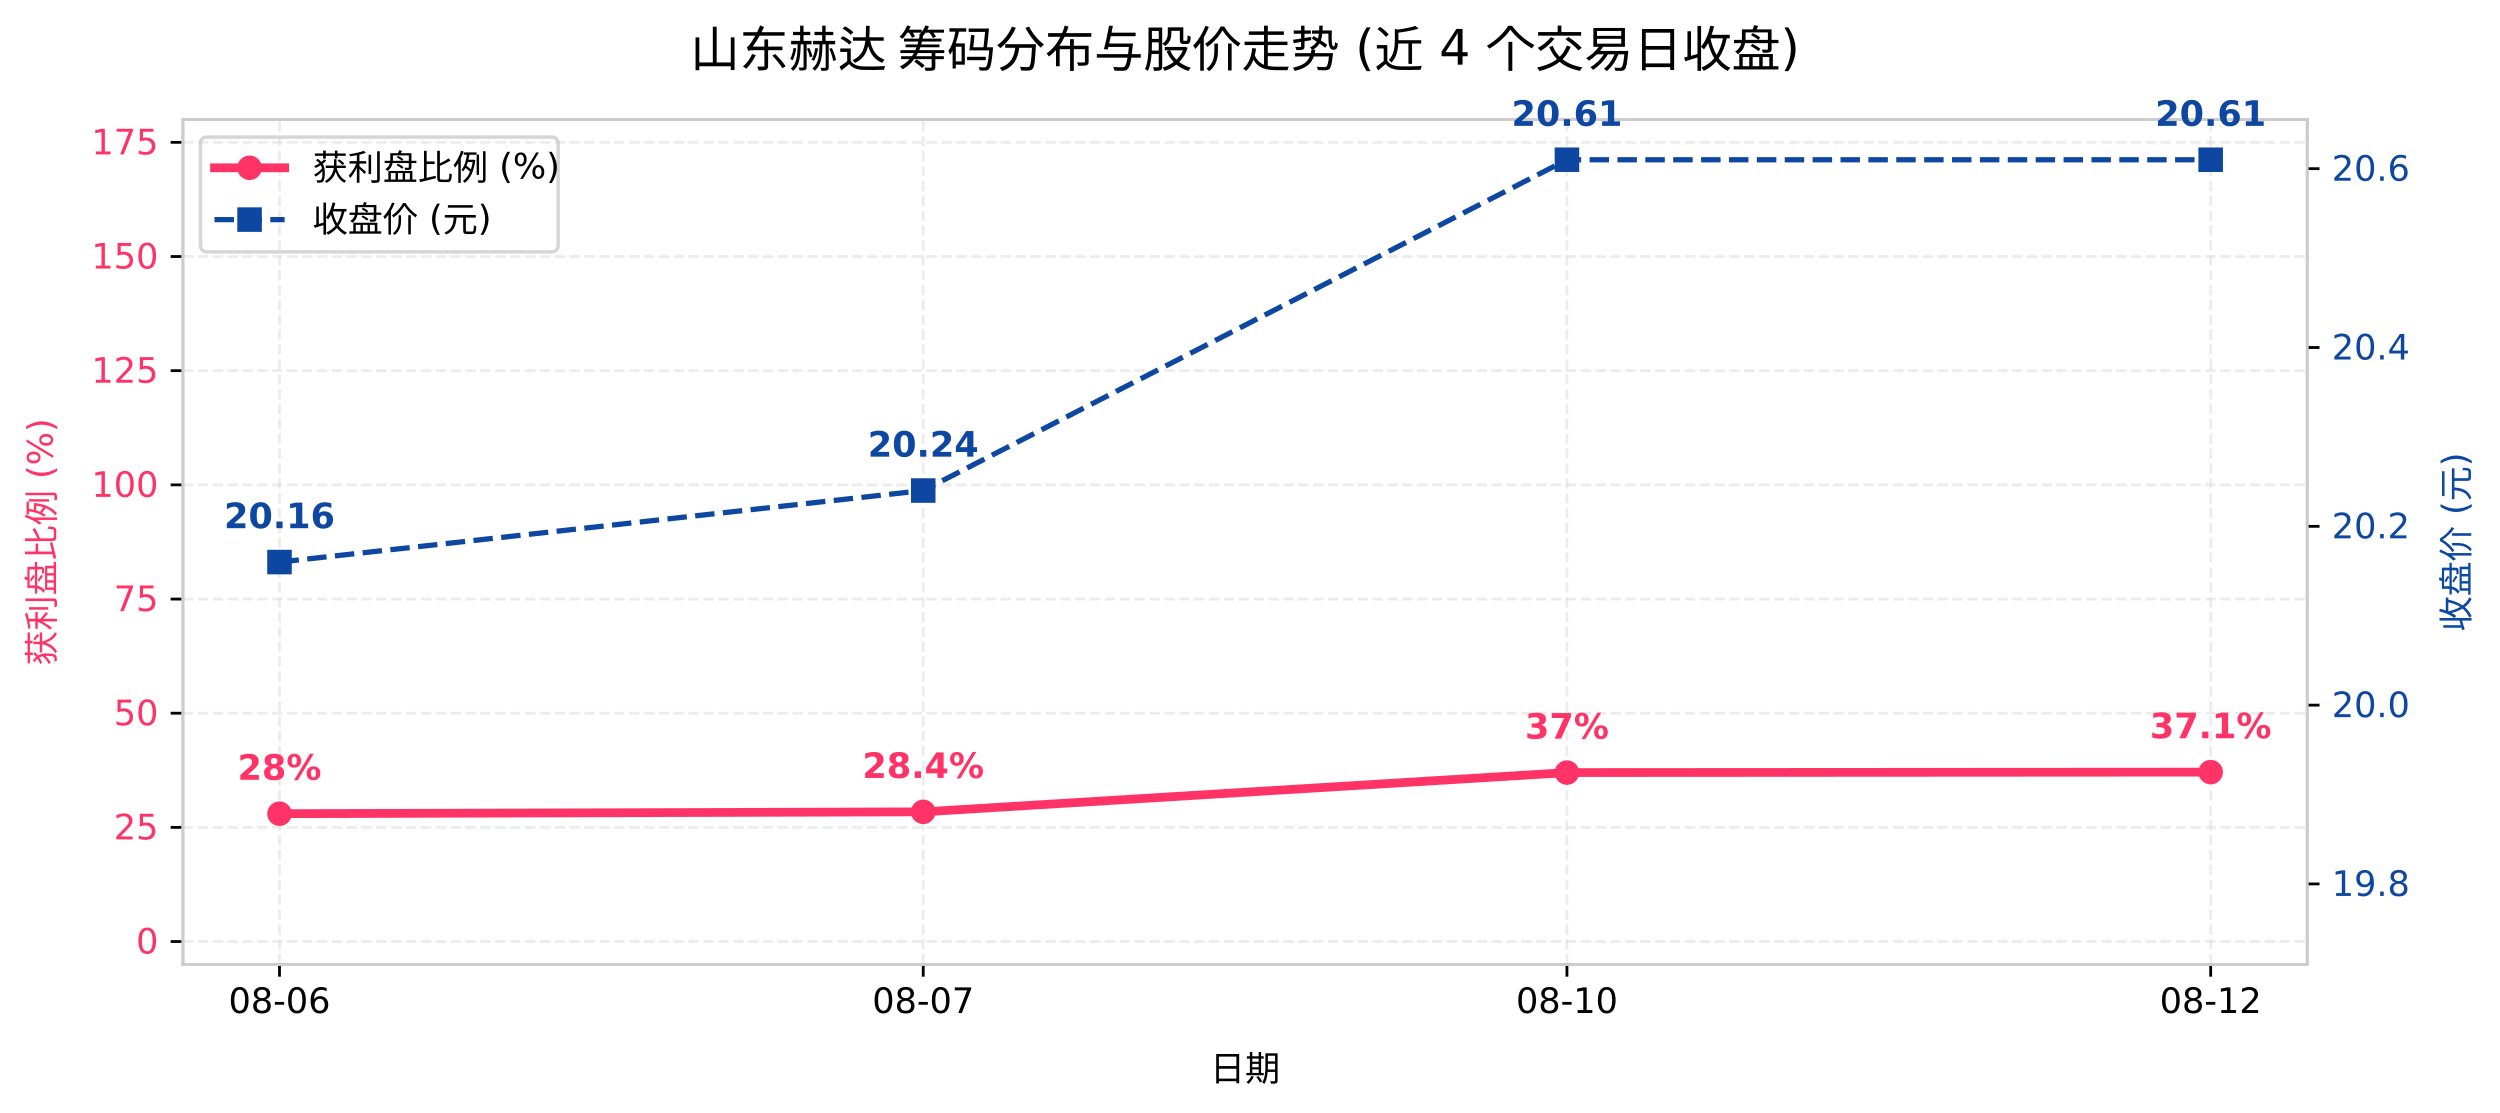
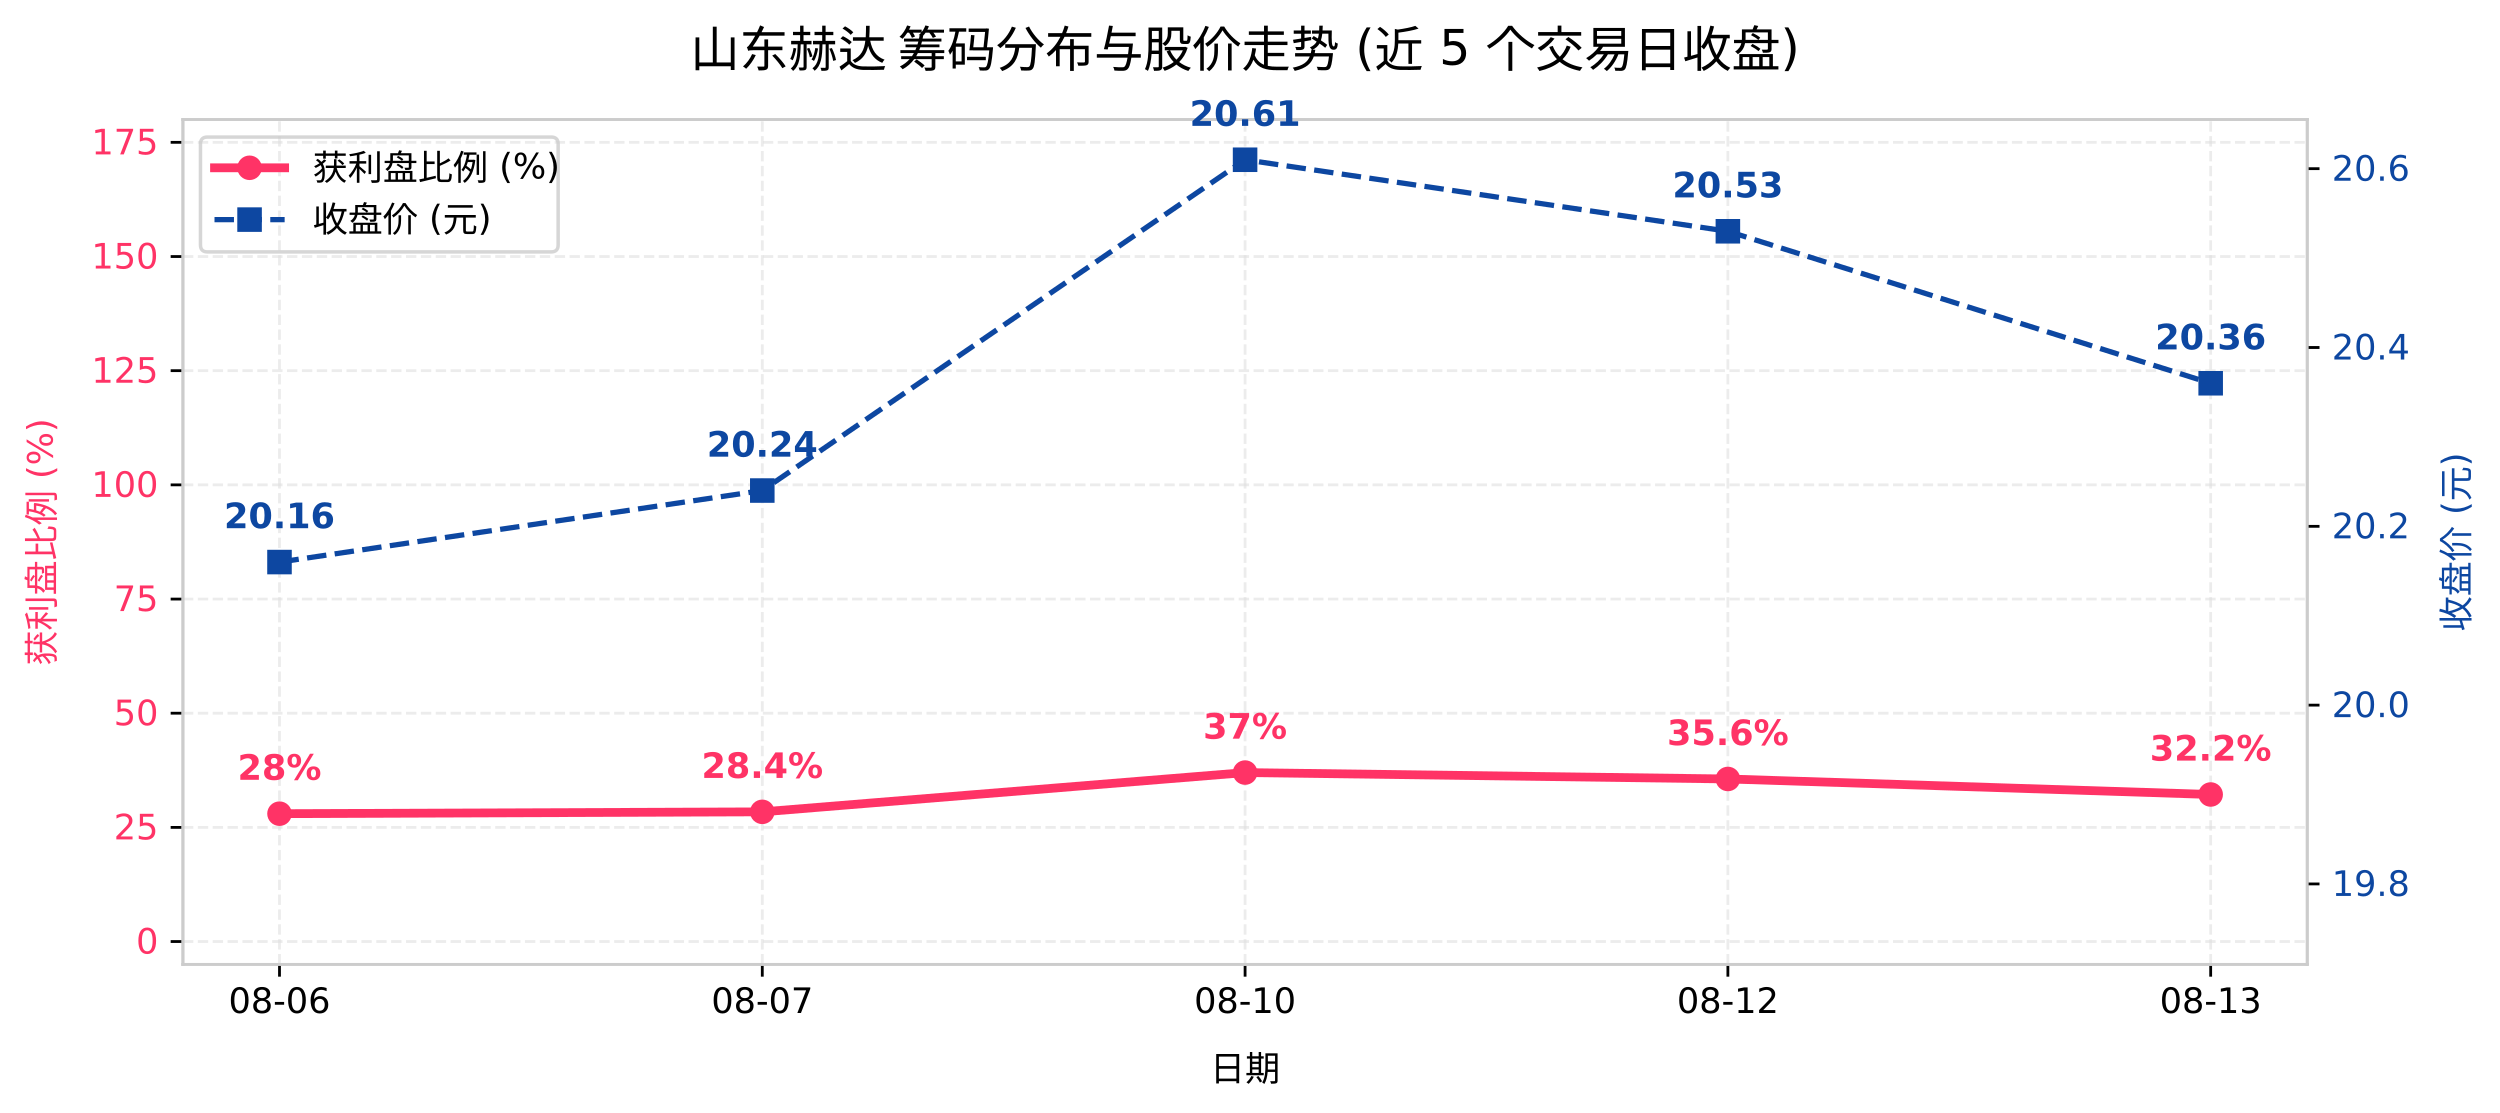
<svg xmlns="http://www.w3.org/2000/svg" xmlns:xlink="http://www.w3.org/1999/xlink" width="712.848pt" height="317.114pt" viewBox="0 0 712.848 317.114" version="1.1">
  <defs>
    <style type="text/css">*{stroke-linejoin: round; stroke-linecap: butt}</style>
  </defs>
  <g id="figure_1">
    <g id="patch_1">
      <path d="M 0 317.114  L 712.848 317.114  L 712.848 0  L 0 0  L 0 317.114  z " style="fill: none" />
    </g>
    <g id="axes_1">
      <g id="patch_2">
        <path d="M 52.163 274.983  L 657.883 274.983  L 657.883 34.08  L 52.163 34.08  L 52.163 274.983  z " style="fill: none" />
      </g>
      <g id="matplotlib.axis_1">
        <g id="xtick_1">
          <g id="line2d_1">
-             <path d="M 79.695 274.983  L 79.695 34.08  " clip-path="url(#pfaf0a59a9a)" style="fill: none; stroke-dasharray: 2.96,1.28; stroke-dashoffset: 0; stroke: #e0e0e0; stroke-opacity: 0.6; stroke-width: 0.8" />
+             <path d="M 79.695 274.983  L 79.695 34.08  " clip-path="url(#p40f0b5e6b3)" style="fill: none; stroke-dasharray: 2.96,1.28; stroke-dashoffset: 0; stroke: #e0e0e0; stroke-opacity: 0.6; stroke-width: 0.8" />
          </g>
          <g id="line2d_2">
            <defs>
-               <path id="m02ca664177" d="M 0 0  L 0 3.5  " style="stroke: #000000; stroke-width: 0.8" />
+               <path id="m4d5f3db854" d="M 0 0  L 0 3.5  " style="stroke: #000000; stroke-width: 0.8" />
            </defs>
            <g>
-               <use xlink:href="#m02ca664177" x="79.695" y="274.983" style="stroke: #000000; stroke-width: 0.8" />
+               <use xlink:href="#m4d5f3db854" x="79.695" y="274.983" style="stroke: #000000; stroke-width: 0.8" />
            </g>
          </g>
          <g id="text_1">
            <text style="font: 10px 'WenQuanYi Zen Hei', 'DejaVu Sans', 'Arial', sans-serif; text-anchor: middle" x="79.695" y="288.839" transform="rotate(-0 79.69523 288.8391)">08-06</text>
          </g>
        </g>
        <g id="xtick_2">
          <g id="line2d_3">
-             <path d="M 263.247 274.983  L 263.247 34.08  " clip-path="url(#pfaf0a59a9a)" style="fill: none; stroke-dasharray: 2.96,1.28; stroke-dashoffset: 0; stroke: #e0e0e0; stroke-opacity: 0.6; stroke-width: 0.8" />
+             <path d="M 217.359 274.983  L 217.359 34.08  " clip-path="url(#p40f0b5e6b3)" style="fill: none; stroke-dasharray: 2.96,1.28; stroke-dashoffset: 0; stroke: #e0e0e0; stroke-opacity: 0.6; stroke-width: 0.8" />
          </g>
          <g id="line2d_4">
            <g>
-               <use xlink:href="#m02ca664177" x="263.247" y="274.983" style="stroke: #000000; stroke-width: 0.8" />
+               <use xlink:href="#m4d5f3db854" x="217.359" y="274.983" style="stroke: #000000; stroke-width: 0.8" />
            </g>
          </g>
          <g id="text_2">
-             <text style="font: 10px 'WenQuanYi Zen Hei', 'DejaVu Sans', 'Arial', sans-serif; text-anchor: middle" x="263.247" y="288.839" transform="rotate(-0 263.2467 288.8391)">08-07</text>
+             <text style="font: 10px 'WenQuanYi Zen Hei', 'DejaVu Sans', 'Arial', sans-serif; text-anchor: middle" x="217.359" y="288.839" transform="rotate(-0 217.3589 288.8391)">08-07</text>
          </g>
        </g>
        <g id="xtick_3">
          <g id="line2d_5">
-             <path d="M 446.798 274.983  L 446.798 34.08  " clip-path="url(#pfaf0a59a9a)" style="fill: none; stroke-dasharray: 2.96,1.28; stroke-dashoffset: 0; stroke: #e0e0e0; stroke-opacity: 0.6; stroke-width: 0.8" />
+             <path d="M 355.022 274.983  L 355.022 34.08  " clip-path="url(#p40f0b5e6b3)" style="fill: none; stroke-dasharray: 2.96,1.28; stroke-dashoffset: 0; stroke: #e0e0e0; stroke-opacity: 0.6; stroke-width: 0.8" />
          </g>
          <g id="line2d_6">
            <g>
-               <use xlink:href="#m02ca664177" x="446.798" y="274.983" style="stroke: #000000; stroke-width: 0.8" />
+               <use xlink:href="#m4d5f3db854" x="355.022" y="274.983" style="stroke: #000000; stroke-width: 0.8" />
            </g>
          </g>
          <g id="text_3">
-             <text style="font: 10px 'WenQuanYi Zen Hei', 'DejaVu Sans', 'Arial', sans-serif; text-anchor: middle" x="446.798" y="288.839" transform="rotate(-0 446.7983 288.8391)">08-10</text>
+             <text style="font: 10px 'WenQuanYi Zen Hei', 'DejaVu Sans', 'Arial', sans-serif; text-anchor: middle" x="355.022" y="288.839" transform="rotate(-0 355.0225 288.8391)">08-10</text>
          </g>
        </g>
        <g id="xtick_4">
          <g id="line2d_7">
-             <path d="M 630.35 274.983  L 630.35 34.08  " clip-path="url(#pfaf0a59a9a)" style="fill: none; stroke-dasharray: 2.96,1.28; stroke-dashoffset: 0; stroke: #e0e0e0; stroke-opacity: 0.6; stroke-width: 0.8" />
+             <path d="M 492.686 274.983  L 492.686 34.08  " clip-path="url(#p40f0b5e6b3)" style="fill: none; stroke-dasharray: 2.96,1.28; stroke-dashoffset: 0; stroke: #e0e0e0; stroke-opacity: 0.6; stroke-width: 0.8" />
          </g>
          <g id="line2d_8">
            <g>
-               <use xlink:href="#m02ca664177" x="630.35" y="274.983" style="stroke: #000000; stroke-width: 0.8" />
+               <use xlink:href="#m4d5f3db854" x="492.686" y="274.983" style="stroke: #000000; stroke-width: 0.8" />
            </g>
          </g>
          <g id="text_4">
-             <text style="font: 10px 'WenQuanYi Zen Hei', 'DejaVu Sans', 'Arial', sans-serif; text-anchor: middle" x="630.35" y="288.839" transform="rotate(-0 630.3498 288.8391)">08-12</text>
-           </g>
-         </g>
-         <g id="text_5">
+             <text style="font: 10px 'WenQuanYi Zen Hei', 'DejaVu Sans', 'Arial', sans-serif; text-anchor: middle" x="492.686" y="288.839" transform="rotate(-0 492.6861 288.8391)">08-12</text>
+           </g>
+         </g>
+         <g id="xtick_5">
+           <g id="line2d_9">
+             <path d="M 630.35 274.983  L 630.35 34.08  " clip-path="url(#p40f0b5e6b3)" style="fill: none; stroke-dasharray: 2.96,1.28; stroke-dashoffset: 0; stroke: #e0e0e0; stroke-opacity: 0.6; stroke-width: 0.8" />
+           </g>
+           <g id="line2d_10">
+             <g>
+               <use xlink:href="#m4d5f3db854" x="630.35" y="274.983" style="stroke: #000000; stroke-width: 0.8" />
+             </g>
+           </g>
+           <g id="text_5">
+             <text style="font: 10px 'WenQuanYi Zen Hei', 'DejaVu Sans', 'Arial', sans-serif; text-anchor: middle" x="630.35" y="288.839" transform="rotate(-0 630.3498 288.8391)">08-13</text>
+           </g>
+         </g>
+         <g id="text_6">
          <text style="font: 10px 'WenQuanYi Zen Hei', 'DejaVu Sans', 'Arial', sans-serif; text-anchor: middle" x="355.022" y="308.253" transform="rotate(-0 355.0225 308.2531)">日期</text>
        </g>
      </g>
      <g id="matplotlib.axis_2">
        <g id="ytick_1">
-           <g id="line2d_9">
-             <path d="M 52.163 268.472  L 657.883 268.472  " clip-path="url(#pfaf0a59a9a)" style="fill: none; stroke-dasharray: 2.96,1.28; stroke-dashoffset: 0; stroke: #e0e0e0; stroke-opacity: 0.6; stroke-width: 0.8" />
-           </g>
-           <g id="line2d_10">
+           <g id="line2d_11">
+             <path d="M 52.163 268.472  L 657.883 268.472  " clip-path="url(#p40f0b5e6b3)" style="fill: none; stroke-dasharray: 2.96,1.28; stroke-dashoffset: 0; stroke: #e0e0e0; stroke-opacity: 0.6; stroke-width: 0.8" />
+           </g>
+           <g id="line2d_12">
            <defs>
-               <path id="m40163fb75c" d="M 0 0  L -3.5 0  " style="stroke: #000000; stroke-width: 0.8" />
+               <path id="m58aa0e5431" d="M 0 0  L -3.5 0  " style="stroke: #000000; stroke-width: 0.8" />
            </defs>
            <g>
-               <use xlink:href="#m40163fb75c" x="52.163" y="268.472" style="stroke: #000000; stroke-width: 0.8" />
-             </g>
-           </g>
-           <g id="text_6">
+               <use xlink:href="#m58aa0e5431" x="52.163" y="268.472" style="stroke: #000000; stroke-width: 0.8" />
+             </g>
+           </g>
+           <g id="text_7">
            <text style="fill: #ff3366; font: 10px 'WenQuanYi Zen Hei', 'DejaVu Sans', 'Arial', sans-serif; text-anchor: end" x="45.163" y="271.9" transform="rotate(-0 45.1625 271.9001)">0</text>
          </g>
        </g>
        <g id="ytick_2">
-           <g id="line2d_11">
-             <path d="M 52.163 235.918  L 657.883 235.918  " clip-path="url(#pfaf0a59a9a)" style="fill: none; stroke-dasharray: 2.96,1.28; stroke-dashoffset: 0; stroke: #e0e0e0; stroke-opacity: 0.6; stroke-width: 0.8" />
-           </g>
-           <g id="line2d_12">
-             <g>
-               <use xlink:href="#m40163fb75c" x="52.163" y="235.918" style="stroke: #000000; stroke-width: 0.8" />
-             </g>
-           </g>
-           <g id="text_7">
+           <g id="line2d_13">
+             <path d="M 52.163 235.918  L 657.883 235.918  " clip-path="url(#p40f0b5e6b3)" style="fill: none; stroke-dasharray: 2.96,1.28; stroke-dashoffset: 0; stroke: #e0e0e0; stroke-opacity: 0.6; stroke-width: 0.8" />
+           </g>
+           <g id="line2d_14">
+             <g>
+               <use xlink:href="#m58aa0e5431" x="52.163" y="235.918" style="stroke: #000000; stroke-width: 0.8" />
+             </g>
+           </g>
+           <g id="text_8">
            <text style="fill: #ff3366; font: 10px 'WenQuanYi Zen Hei', 'DejaVu Sans', 'Arial', sans-serif; text-anchor: end" x="45.163" y="239.346" transform="rotate(-0 45.1625 239.3457)">25</text>
          </g>
        </g>
        <g id="ytick_3">
-           <g id="line2d_13">
-             <path d="M 52.163 203.363  L 657.883 203.363  " clip-path="url(#pfaf0a59a9a)" style="fill: none; stroke-dasharray: 2.96,1.28; stroke-dashoffset: 0; stroke: #e0e0e0; stroke-opacity: 0.6; stroke-width: 0.8" />
-           </g>
-           <g id="line2d_14">
-             <g>
-               <use xlink:href="#m40163fb75c" x="52.163" y="203.363" style="stroke: #000000; stroke-width: 0.8" />
-             </g>
-           </g>
-           <g id="text_8">
+           <g id="line2d_15">
+             <path d="M 52.163 203.363  L 657.883 203.363  " clip-path="url(#p40f0b5e6b3)" style="fill: none; stroke-dasharray: 2.96,1.28; stroke-dashoffset: 0; stroke: #e0e0e0; stroke-opacity: 0.6; stroke-width: 0.8" />
+           </g>
+           <g id="line2d_16">
+             <g>
+               <use xlink:href="#m58aa0e5431" x="52.163" y="203.363" style="stroke: #000000; stroke-width: 0.8" />
+             </g>
+           </g>
+           <g id="text_9">
            <text style="fill: #ff3366; font: 10px 'WenQuanYi Zen Hei', 'DejaVu Sans', 'Arial', sans-serif; text-anchor: end" x="45.163" y="206.791" transform="rotate(-0 45.1625 206.7913)">50</text>
          </g>
        </g>
        <g id="ytick_4">
-           <g id="line2d_15">
-             <path d="M 52.163 170.809  L 657.883 170.809  " clip-path="url(#pfaf0a59a9a)" style="fill: none; stroke-dasharray: 2.96,1.28; stroke-dashoffset: 0; stroke: #e0e0e0; stroke-opacity: 0.6; stroke-width: 0.8" />
-           </g>
-           <g id="line2d_16">
-             <g>
-               <use xlink:href="#m40163fb75c" x="52.163" y="170.809" style="stroke: #000000; stroke-width: 0.8" />
-             </g>
-           </g>
-           <g id="text_9">
+           <g id="line2d_17">
+             <path d="M 52.163 170.809  L 657.883 170.809  " clip-path="url(#p40f0b5e6b3)" style="fill: none; stroke-dasharray: 2.96,1.28; stroke-dashoffset: 0; stroke: #e0e0e0; stroke-opacity: 0.6; stroke-width: 0.8" />
+           </g>
+           <g id="line2d_18">
+             <g>
+               <use xlink:href="#m58aa0e5431" x="52.163" y="170.809" style="stroke: #000000; stroke-width: 0.8" />
+             </g>
+           </g>
+           <g id="text_10">
            <text style="fill: #ff3366; font: 10px 'WenQuanYi Zen Hei', 'DejaVu Sans', 'Arial', sans-serif; text-anchor: end" x="45.163" y="174.237" transform="rotate(-0 45.1625 174.2369)">75</text>
          </g>
        </g>
        <g id="ytick_5">
-           <g id="line2d_17">
-             <path d="M 52.163 138.254  L 657.883 138.254  " clip-path="url(#pfaf0a59a9a)" style="fill: none; stroke-dasharray: 2.96,1.28; stroke-dashoffset: 0; stroke: #e0e0e0; stroke-opacity: 0.6; stroke-width: 0.8" />
-           </g>
-           <g id="line2d_18">
-             <g>
-               <use xlink:href="#m40163fb75c" x="52.163" y="138.254" style="stroke: #000000; stroke-width: 0.8" />
-             </g>
-           </g>
-           <g id="text_10">
+           <g id="line2d_19">
+             <path d="M 52.163 138.254  L 657.883 138.254  " clip-path="url(#p40f0b5e6b3)" style="fill: none; stroke-dasharray: 2.96,1.28; stroke-dashoffset: 0; stroke: #e0e0e0; stroke-opacity: 0.6; stroke-width: 0.8" />
+           </g>
+           <g id="line2d_20">
+             <g>
+               <use xlink:href="#m58aa0e5431" x="52.163" y="138.254" style="stroke: #000000; stroke-width: 0.8" />
+             </g>
+           </g>
+           <g id="text_11">
            <text style="fill: #ff3366; font: 10px 'WenQuanYi Zen Hei', 'DejaVu Sans', 'Arial', sans-serif; text-anchor: end" x="45.163" y="141.682" transform="rotate(-0 45.1625 141.6825)">100</text>
          </g>
        </g>
        <g id="ytick_6">
-           <g id="line2d_19">
-             <path d="M 52.163 105.7  L 657.883 105.7  " clip-path="url(#pfaf0a59a9a)" style="fill: none; stroke-dasharray: 2.96,1.28; stroke-dashoffset: 0; stroke: #e0e0e0; stroke-opacity: 0.6; stroke-width: 0.8" />
-           </g>
-           <g id="line2d_20">
-             <g>
-               <use xlink:href="#m40163fb75c" x="52.163" y="105.7" style="stroke: #000000; stroke-width: 0.8" />
-             </g>
-           </g>
-           <g id="text_11">
+           <g id="line2d_21">
+             <path d="M 52.163 105.7  L 657.883 105.7  " clip-path="url(#p40f0b5e6b3)" style="fill: none; stroke-dasharray: 2.96,1.28; stroke-dashoffset: 0; stroke: #e0e0e0; stroke-opacity: 0.6; stroke-width: 0.8" />
+           </g>
+           <g id="line2d_22">
+             <g>
+               <use xlink:href="#m58aa0e5431" x="52.163" y="105.7" style="stroke: #000000; stroke-width: 0.8" />
+             </g>
+           </g>
+           <g id="text_12">
            <text style="fill: #ff3366; font: 10px 'WenQuanYi Zen Hei', 'DejaVu Sans', 'Arial', sans-serif; text-anchor: end" x="45.163" y="109.128" transform="rotate(-0 45.1625 109.1281)">125</text>
          </g>
        </g>
        <g id="ytick_7">
-           <g id="line2d_21">
-             <path d="M 52.163 73.146  L 657.883 73.146  " clip-path="url(#pfaf0a59a9a)" style="fill: none; stroke-dasharray: 2.96,1.28; stroke-dashoffset: 0; stroke: #e0e0e0; stroke-opacity: 0.6; stroke-width: 0.8" />
-           </g>
-           <g id="line2d_22">
-             <g>
-               <use xlink:href="#m40163fb75c" x="52.163" y="73.146" style="stroke: #000000; stroke-width: 0.8" />
-             </g>
-           </g>
-           <g id="text_12">
+           <g id="line2d_23">
+             <path d="M 52.163 73.146  L 657.883 73.146  " clip-path="url(#p40f0b5e6b3)" style="fill: none; stroke-dasharray: 2.96,1.28; stroke-dashoffset: 0; stroke: #e0e0e0; stroke-opacity: 0.6; stroke-width: 0.8" />
+           </g>
+           <g id="line2d_24">
+             <g>
+               <use xlink:href="#m58aa0e5431" x="52.163" y="73.146" style="stroke: #000000; stroke-width: 0.8" />
+             </g>
+           </g>
+           <g id="text_13">
            <text style="fill: #ff3366; font: 10px 'WenQuanYi Zen Hei', 'DejaVu Sans', 'Arial', sans-serif; text-anchor: end" x="45.163" y="76.574" transform="rotate(-0 45.1625 76.57371)">150</text>
          </g>
        </g>
        <g id="ytick_8">
-           <g id="line2d_23">
-             <path d="M 52.163 40.591  L 657.883 40.591  " clip-path="url(#pfaf0a59a9a)" style="fill: none; stroke-dasharray: 2.96,1.28; stroke-dashoffset: 0; stroke: #e0e0e0; stroke-opacity: 0.6; stroke-width: 0.8" />
-           </g>
-           <g id="line2d_24">
-             <g>
-               <use xlink:href="#m40163fb75c" x="52.163" y="40.591" style="stroke: #000000; stroke-width: 0.8" />
-             </g>
-           </g>
-           <g id="text_13">
+           <g id="line2d_25">
+             <path d="M 52.163 40.591  L 657.883 40.591  " clip-path="url(#p40f0b5e6b3)" style="fill: none; stroke-dasharray: 2.96,1.28; stroke-dashoffset: 0; stroke: #e0e0e0; stroke-opacity: 0.6; stroke-width: 0.8" />
+           </g>
+           <g id="line2d_26">
+             <g>
+               <use xlink:href="#m58aa0e5431" x="52.163" y="40.591" style="stroke: #000000; stroke-width: 0.8" />
+             </g>
+           </g>
+           <g id="text_14">
            <text style="fill: #ff3366; font: 10px 'WenQuanYi Zen Hei', 'DejaVu Sans', 'Arial', sans-serif; text-anchor: end" x="45.163" y="44.019" transform="rotate(-0 45.1625 44.01932)">175</text>
          </g>
        </g>
-         <g id="text_14">
+         <g id="text_15">
          <text style="fill: #ff3366; font: 10px 'WenQuanYi Zen Hei', 'DejaVu Sans', 'Arial', sans-serif; text-anchor: middle" x="15.463" y="154.532" transform="rotate(-90 15.4625 154.5316)">获利盘比例 (%)</text>
        </g>
      </g>
-       <g id="line2d_25">
-         <path d="M 79.695 232.011  L 263.247 231.49  L 446.798 220.291  L 630.35 220.161  " clip-path="url(#pfaf0a59a9a)" style="fill: none; stroke: #ff3366; stroke-width: 2.5; stroke-linecap: square" />
+       <g id="line2d_27">
+         <path d="M 79.695 232.011  L 217.359 231.49  L 355.022 220.291  L 492.686 222.114  L 630.35 226.542  " clip-path="url(#p40f0b5e6b3)" style="fill: none; stroke: #ff3366; stroke-width: 2.5; stroke-linecap: square" />
        <defs>
-           <path id="mba2c86f7e2" d="M 0 3  C 0.796 3 1.559 2.684 2.121 2.121  C 2.684 1.559 3 0.796 3 0  C 3 -0.796 2.684 -1.559 2.121 -2.121  C 1.559 -2.684 0.796 -3 0 -3  C -0.796 -3 -1.559 -2.684 -2.121 -2.121  C -2.684 -1.559 -3 -0.796 -3 0  C -3 0.796 -2.684 1.559 -2.121 2.121  C -1.559 2.684 -0.796 3 0 3  z " style="stroke: #ff3366" />
+           <path id="m947a0c7be4" d="M 0 3  C 0.796 3 1.559 2.684 2.121 2.121  C 2.684 1.559 3 0.796 3 0  C 3 -0.796 2.684 -1.559 2.121 -2.121  C 1.559 -2.684 0.796 -3 0 -3  C -0.796 -3 -1.559 -2.684 -2.121 -2.121  C -2.684 -1.559 -3 -0.796 -3 0  C -3 0.796 -2.684 1.559 -2.121 2.121  C -1.559 2.684 -0.796 3 0 3  z " style="stroke: #ff3366" />
        </defs>
-         <g clip-path="url(#pfaf0a59a9a)">
-           <use xlink:href="#mba2c86f7e2" x="79.695" y="232.011" style="fill: #ff3366; stroke: #ff3366" />
-           <use xlink:href="#mba2c86f7e2" x="263.247" y="231.49" style="fill: #ff3366; stroke: #ff3366" />
-           <use xlink:href="#mba2c86f7e2" x="446.798" y="220.291" style="fill: #ff3366; stroke: #ff3366" />
-           <use xlink:href="#mba2c86f7e2" x="630.35" y="220.161" style="fill: #ff3366; stroke: #ff3366" />
+         <g clip-path="url(#p40f0b5e6b3)">
+           <use xlink:href="#m947a0c7be4" x="79.695" y="232.011" style="fill: #ff3366; stroke: #ff3366" />
+           <use xlink:href="#m947a0c7be4" x="217.359" y="231.49" style="fill: #ff3366; stroke: #ff3366" />
+           <use xlink:href="#m947a0c7be4" x="355.022" y="220.291" style="fill: #ff3366; stroke: #ff3366" />
+           <use xlink:href="#m947a0c7be4" x="492.686" y="222.114" style="fill: #ff3366; stroke: #ff3366" />
+           <use xlink:href="#m947a0c7be4" x="630.35" y="226.542" style="fill: #ff3366; stroke: #ff3366" />
        </g>
      </g>
      <g id="patch_3">
        <path d="M 52.163 274.983  L 52.163 34.08  " style="fill: none; stroke: #cccccc; stroke-width: 0.8; stroke-linejoin: miter; stroke-linecap: square" />
      </g>
      <g id="patch_4">
        <path d="M 657.883 274.983  L 657.883 34.08  " style="fill: none; stroke: #cccccc; stroke-width: 0.8; stroke-linejoin: miter; stroke-linecap: square" />
      </g>
      <g id="patch_5">
        <path d="M 52.163 274.983  L 657.883 274.983  " style="fill: none; stroke: #cccccc; stroke-width: 0.8; stroke-linejoin: miter; stroke-linecap: square" />
      </g>
      <g id="patch_6">
        <path d="M 52.163 34.08  L 657.883 34.08  " style="fill: none; stroke: #cccccc; stroke-width: 0.8; stroke-linejoin: miter; stroke-linecap: square" />
      </g>
-       <g id="text_15">
+       <g id="text_16">
        <text style="fill: #ff3366; font: 700 10px 'WenQuanYi Zen Hei', 'DejaVu Sans', 'Arial', sans-serif; text-anchor: middle" x="79.695" y="222.35" transform="rotate(-0 79.69523 222.3501)">28%</text>
      </g>
-       <g id="text_16">
-         <text style="fill: #ff3366; font: 700 10px 'WenQuanYi Zen Hei', 'DejaVu Sans', 'Arial', sans-serif; text-anchor: middle" x="263.247" y="221.829" transform="rotate(-0 263.2467 221.8292)">28.4%</text>
-       </g>
      <g id="text_17">
-         <text style="fill: #ff3366; font: 700 10px 'WenQuanYi Zen Hei', 'DejaVu Sans', 'Arial', sans-serif; text-anchor: middle" x="446.798" y="210.63" transform="rotate(-0 446.7983 210.6305)">37%</text>
+         <text style="fill: #ff3366; font: 700 10px 'WenQuanYi Zen Hei', 'DejaVu Sans', 'Arial', sans-serif; text-anchor: middle" x="217.359" y="221.829" transform="rotate(-0 217.3589 221.8292)">28.4%</text>
      </g>
      <g id="text_18">
-         <text style="fill: #ff3366; font: 700 10px 'WenQuanYi Zen Hei', 'DejaVu Sans', 'Arial', sans-serif; text-anchor: middle" x="630.35" y="210.5" transform="rotate(-0 630.3498 210.5003)">37.1%</text>
+         <text style="fill: #ff3366; font: 700 10px 'WenQuanYi Zen Hei', 'DejaVu Sans', 'Arial', sans-serif; text-anchor: middle" x="355.022" y="210.63" transform="rotate(-0 355.0225 210.6305)">37%</text>
+       </g>
+       <g id="text_19">
+         <text style="fill: #ff3366; font: 700 10px 'WenQuanYi Zen Hei', 'DejaVu Sans', 'Arial', sans-serif; text-anchor: middle" x="492.686" y="212.454" transform="rotate(-0 492.6861 212.4535)">35.6%</text>
+       </g>
+       <g id="text_20">
+         <text style="fill: #ff3366; font: 700 10px 'WenQuanYi Zen Hei', 'DejaVu Sans', 'Arial', sans-serif; text-anchor: middle" x="630.35" y="216.881" transform="rotate(-0 630.3498 216.8809)">32.2%</text>
      </g>
      <g id="legend_1">
        <g id="patch_7">
          <path d="M 59.163 71.829  L 157.15 71.829  Q 159.15 71.829 159.15 69.829  L 159.15 41.08  Q 159.15 39.08 157.15 39.08  L 59.163 39.08  Q 57.163 39.08 57.163 41.08  L 57.163 69.829  Q 57.163 71.829 59.163 71.829  L 59.163 71.829  z " style="fill: none; opacity: 0.8; stroke: #cccccc; stroke-linejoin: miter" />
        </g>
-         <g id="line2d_26">
+         <g id="line2d_28">
          <path d="M 61.163 47.843  L 71.162 47.843  L 81.162 47.843  " style="fill: none; stroke: #ff3366; stroke-width: 2.5; stroke-linecap: square" />
          <g>
-             <use xlink:href="#mba2c86f7e2" x="71.162" y="47.843" style="fill: #ff3366; stroke: #ff3366" />
-           </g>
-         </g>
-         <g id="text_19">
+             <use xlink:href="#m947a0c7be4" x="71.162" y="47.843" style="fill: #ff3366; stroke: #ff3366" />
+           </g>
+         </g>
+         <g id="text_21">
          <text style="font: 10px 'WenQuanYi Zen Hei', 'DejaVu Sans', 'Arial', sans-serif; text-anchor: start" x="89.162" y="51.343" transform="rotate(-0 89.1625 51.34281)">获利盘比例 (%)</text>
        </g>
-         <g id="line2d_27">
+         <g id="line2d_29">
          <path d="M 61.163 62.619  L 71.162 62.619  L 81.162 62.619  " style="fill: none; stroke-dasharray: 5.55,2.4; stroke-dashoffset: 0; stroke: #0d47a1; stroke-width: 1.5" />
          <defs>
-             <path id="mcabaf1f9bc" d="M -3 3  L 3 3  L 3 -3  L -3 -3  z " style="stroke: #0d47a1; stroke-linejoin: miter" />
+             <path id="m059670fe8e" d="M -3 3  L 3 3  L 3 -3  L -3 -3  z " style="stroke: #0d47a1; stroke-linejoin: miter" />
          </defs>
          <g>
-             <use xlink:href="#mcabaf1f9bc" x="71.162" y="62.619" style="fill: #0d47a1; stroke: #0d47a1; stroke-linejoin: miter" />
-           </g>
-         </g>
-         <g id="text_20">
+             <use xlink:href="#m059670fe8e" x="71.162" y="62.619" style="fill: #0d47a1; stroke: #0d47a1; stroke-linejoin: miter" />
+           </g>
+         </g>
+         <g id="text_22">
          <text style="font: 10px 'WenQuanYi Zen Hei', 'DejaVu Sans', 'Arial', sans-serif; text-anchor: start" x="89.162" y="66.119" transform="rotate(-0 89.1625 66.11938)">收盘价 (元)</text>
        </g>
      </g>
    </g>
    <g id="axes_2">
      <g id="matplotlib.axis_3">
        <g id="ytick_9">
-           <g id="line2d_28">
+           <g id="line2d_30">
            <defs>
-               <path id="mc5f7bcdfaf" d="M 0 0  L 3.5 0  " style="stroke: #000000; stroke-width: 0.8" />
+               <path id="md0e18cfc8f" d="M 0 0  L 3.5 0  " style="stroke: #000000; stroke-width: 0.8" />
            </defs>
            <g>
-               <use xlink:href="#mc5f7bcdfaf" x="657.883" y="252.04" style="stroke: #000000; stroke-width: 0.8" />
-             </g>
-           </g>
-           <g id="text_21">
+               <use xlink:href="#md0e18cfc8f" x="657.883" y="252.04" style="stroke: #000000; stroke-width: 0.8" />
+             </g>
+           </g>
+           <g id="text_23">
            <text style="fill: #0d47a1; font: 10px 'WenQuanYi Zen Hei', 'DejaVu Sans', 'Arial', sans-serif; text-anchor: start" x="664.883" y="255.468" transform="rotate(-0 664.8825 255.4678)">19.8</text>
          </g>
        </g>
        <g id="ytick_10">
-           <g id="line2d_29">
-             <g>
-               <use xlink:href="#mc5f7bcdfaf" x="657.883" y="201.055" style="stroke: #000000; stroke-width: 0.8" />
-             </g>
-           </g>
-           <g id="text_22">
+           <g id="line2d_31">
+             <g>
+               <use xlink:href="#md0e18cfc8f" x="657.883" y="201.055" style="stroke: #000000; stroke-width: 0.8" />
+             </g>
+           </g>
+           <g id="text_24">
            <text style="fill: #0d47a1; font: 10px 'WenQuanYi Zen Hei', 'DejaVu Sans', 'Arial', sans-serif; text-anchor: start" x="664.883" y="204.483" transform="rotate(-0 664.8825 204.4832)">20.0</text>
          </g>
        </g>
        <g id="ytick_11">
-           <g id="line2d_30">
-             <g>
-               <use xlink:href="#mc5f7bcdfaf" x="657.883" y="150.07" style="stroke: #000000; stroke-width: 0.8" />
-             </g>
-           </g>
-           <g id="text_23">
+           <g id="line2d_32">
+             <g>
+               <use xlink:href="#md0e18cfc8f" x="657.883" y="150.07" style="stroke: #000000; stroke-width: 0.8" />
+             </g>
+           </g>
+           <g id="text_25">
            <text style="fill: #0d47a1; font: 10px 'WenQuanYi Zen Hei', 'DejaVu Sans', 'Arial', sans-serif; text-anchor: start" x="664.883" y="153.499" transform="rotate(-0 664.8825 153.4985)">20.2</text>
          </g>
        </g>
        <g id="ytick_12">
-           <g id="line2d_31">
-             <g>
-               <use xlink:href="#mc5f7bcdfaf" x="657.883" y="99.086" style="stroke: #000000; stroke-width: 0.8" />
-             </g>
-           </g>
-           <g id="text_24">
+           <g id="line2d_33">
+             <g>
+               <use xlink:href="#md0e18cfc8f" x="657.883" y="99.086" style="stroke: #000000; stroke-width: 0.8" />
+             </g>
+           </g>
+           <g id="text_26">
            <text style="fill: #0d47a1; font: 10px 'WenQuanYi Zen Hei', 'DejaVu Sans', 'Arial', sans-serif; text-anchor: start" x="664.883" y="102.514" transform="rotate(-0 664.8825 102.5139)">20.4</text>
          </g>
        </g>
        <g id="ytick_13">
-           <g id="line2d_32">
-             <g>
-               <use xlink:href="#mc5f7bcdfaf" x="657.883" y="48.101" style="stroke: #000000; stroke-width: 0.8" />
-             </g>
-           </g>
-           <g id="text_25">
+           <g id="line2d_34">
+             <g>
+               <use xlink:href="#md0e18cfc8f" x="657.883" y="48.101" style="stroke: #000000; stroke-width: 0.8" />
+             </g>
+           </g>
+           <g id="text_27">
            <text style="fill: #0d47a1; font: 10px 'WenQuanYi Zen Hei', 'DejaVu Sans', 'Arial', sans-serif; text-anchor: start" x="664.883" y="51.529" transform="rotate(-0 664.8825 51.52922)">20.6</text>
          </g>
        </g>
-         <g id="text_26">
+         <g id="text_28">
          <text style="fill: #0d47a1; font: 10px 'WenQuanYi Zen Hei', 'DejaVu Sans', 'Arial', sans-serif; text-anchor: middle" x="703.939" y="154.532" transform="rotate(-90 703.9388 154.5316)">收盘价 (元)</text>
        </g>
      </g>
-       <g id="line2d_33">
-         <path d="M 79.695 160.267  L 263.247 139.873  L 446.798 45.552  L 630.35 45.552  " clip-path="url(#pfaf0a59a9a)" style="fill: none; stroke-dasharray: 5.55,2.4; stroke-dashoffset: 0; stroke: #0d47a1; stroke-width: 1.5" />
-         <g clip-path="url(#pfaf0a59a9a)">
-           <use xlink:href="#mcabaf1f9bc" x="79.695" y="160.267" style="fill: #0d47a1; stroke: #0d47a1; stroke-linejoin: miter" />
-           <use xlink:href="#mcabaf1f9bc" x="263.247" y="139.873" style="fill: #0d47a1; stroke: #0d47a1; stroke-linejoin: miter" />
-           <use xlink:href="#mcabaf1f9bc" x="446.798" y="45.552" style="fill: #0d47a1; stroke: #0d47a1; stroke-linejoin: miter" />
-           <use xlink:href="#mcabaf1f9bc" x="630.35" y="45.552" style="fill: #0d47a1; stroke: #0d47a1; stroke-linejoin: miter" />
+       <g id="line2d_35">
+         <path d="M 79.695 160.267  L 217.359 139.873  L 355.022 45.552  L 492.686 65.946  L 630.35 109.283  " clip-path="url(#p40f0b5e6b3)" style="fill: none; stroke-dasharray: 5.55,2.4; stroke-dashoffset: 0; stroke: #0d47a1; stroke-width: 1.5" />
+         <g clip-path="url(#p40f0b5e6b3)">
+           <use xlink:href="#m059670fe8e" x="79.695" y="160.267" style="fill: #0d47a1; stroke: #0d47a1; stroke-linejoin: miter" />
+           <use xlink:href="#m059670fe8e" x="217.359" y="139.873" style="fill: #0d47a1; stroke: #0d47a1; stroke-linejoin: miter" />
+           <use xlink:href="#m059670fe8e" x="355.022" y="45.552" style="fill: #0d47a1; stroke: #0d47a1; stroke-linejoin: miter" />
+           <use xlink:href="#m059670fe8e" x="492.686" y="65.946" style="fill: #0d47a1; stroke: #0d47a1; stroke-linejoin: miter" />
+           <use xlink:href="#m059670fe8e" x="630.35" y="109.283" style="fill: #0d47a1; stroke: #0d47a1; stroke-linejoin: miter" />
        </g>
      </g>
      <g id="patch_8">
        <path d="M 52.163 274.983  L 52.163 34.08  " style="fill: none; stroke: #cccccc; stroke-width: 0.8; stroke-linejoin: miter; stroke-linecap: square" />
      </g>
      <g id="patch_9">
        <path d="M 657.883 274.983  L 657.883 34.08  " style="fill: none; stroke: #cccccc; stroke-width: 0.8; stroke-linejoin: miter; stroke-linecap: square" />
      </g>
      <g id="patch_10">
        <path d="M 52.163 274.983  L 657.883 274.983  " style="fill: none; stroke: #cccccc; stroke-width: 0.8; stroke-linejoin: miter; stroke-linecap: square" />
      </g>
      <g id="patch_11">
        <path d="M 52.163 34.08  L 657.883 34.08  " style="fill: none; stroke: #cccccc; stroke-width: 0.8; stroke-linejoin: miter; stroke-linecap: square" />
      </g>
-       <g id="text_27">
+       <g id="text_29">
        <text style="fill: #0d47a1; font: 700 10px 'WenQuanYi Zen Hei', 'DejaVu Sans', 'Arial', sans-serif; text-anchor: middle" x="79.695" y="150.606" transform="rotate(-0 79.69523 150.6064)">20.16</text>
      </g>
-       <g id="text_28">
-         <text style="fill: #0d47a1; font: 700 10px 'WenQuanYi Zen Hei', 'DejaVu Sans', 'Arial', sans-serif; text-anchor: middle" x="263.247" y="130.213" transform="rotate(-0 263.2467 130.2125)">20.24</text>
-       </g>
-       <g id="text_29">
-         <text style="fill: #0d47a1; font: 700 10px 'WenQuanYi Zen Hei', 'DejaVu Sans', 'Arial', sans-serif; text-anchor: middle" x="446.798" y="35.891" transform="rotate(-0 446.7983 35.89092)">20.61</text>
-       </g>
      <g id="text_30">
-         <text style="fill: #0d47a1; font: 700 10px 'WenQuanYi Zen Hei', 'DejaVu Sans', 'Arial', sans-serif; text-anchor: middle" x="630.35" y="35.891" transform="rotate(-0 630.3498 35.89092)">20.61</text>
+         <text style="fill: #0d47a1; font: 700 10px 'WenQuanYi Zen Hei', 'DejaVu Sans', 'Arial', sans-serif; text-anchor: middle" x="217.359" y="130.213" transform="rotate(-0 217.3589 130.2125)">20.24</text>
      </g>
      <g id="text_31">
-         <text style="font: 14px 'WenQuanYi Zen Hei', 'DejaVu Sans', 'Arial', sans-serif; text-anchor: middle" x="355.022" y="19.08" transform="rotate(-0 355.0225 19.08031)">山东赫达 筹码分布与股价走势 (近 4 个交易日收盘)</text>
+         <text style="fill: #0d47a1; font: 700 10px 'WenQuanYi Zen Hei', 'DejaVu Sans', 'Arial', sans-serif; text-anchor: middle" x="355.022" y="35.891" transform="rotate(-0 355.0225 35.89092)">20.61</text>
+       </g>
+       <g id="text_32">
+         <text style="fill: #0d47a1; font: 700 10px 'WenQuanYi Zen Hei', 'DejaVu Sans', 'Arial', sans-serif; text-anchor: middle" x="492.686" y="56.285" transform="rotate(-0 492.6861 56.28478)">20.53</text>
+       </g>
+       <g id="text_33">
+         <text style="fill: #0d47a1; font: 700 10px 'WenQuanYi Zen Hei', 'DejaVu Sans', 'Arial', sans-serif; text-anchor: middle" x="630.35" y="99.622" transform="rotate(-0 630.3498 99.62174)">20.36</text>
+       </g>
+       <g id="text_34">
+         <text style="font: 14px 'WenQuanYi Zen Hei', 'DejaVu Sans', 'Arial', sans-serif; text-anchor: middle" x="355.022" y="19.08" transform="rotate(-0 355.0225 19.08031)">山东赫达 筹码分布与股价走势 (近 5 个交易日收盘)</text>
      </g>
    </g>
  </g>
  <defs>
-     <clipPath id="pfaf0a59a9a">
+     <clipPath id="p40f0b5e6b3">
      <rect x="52.163" y="34.08" width="605.72" height="240.903" />
    </clipPath>
  </defs>
</svg>
